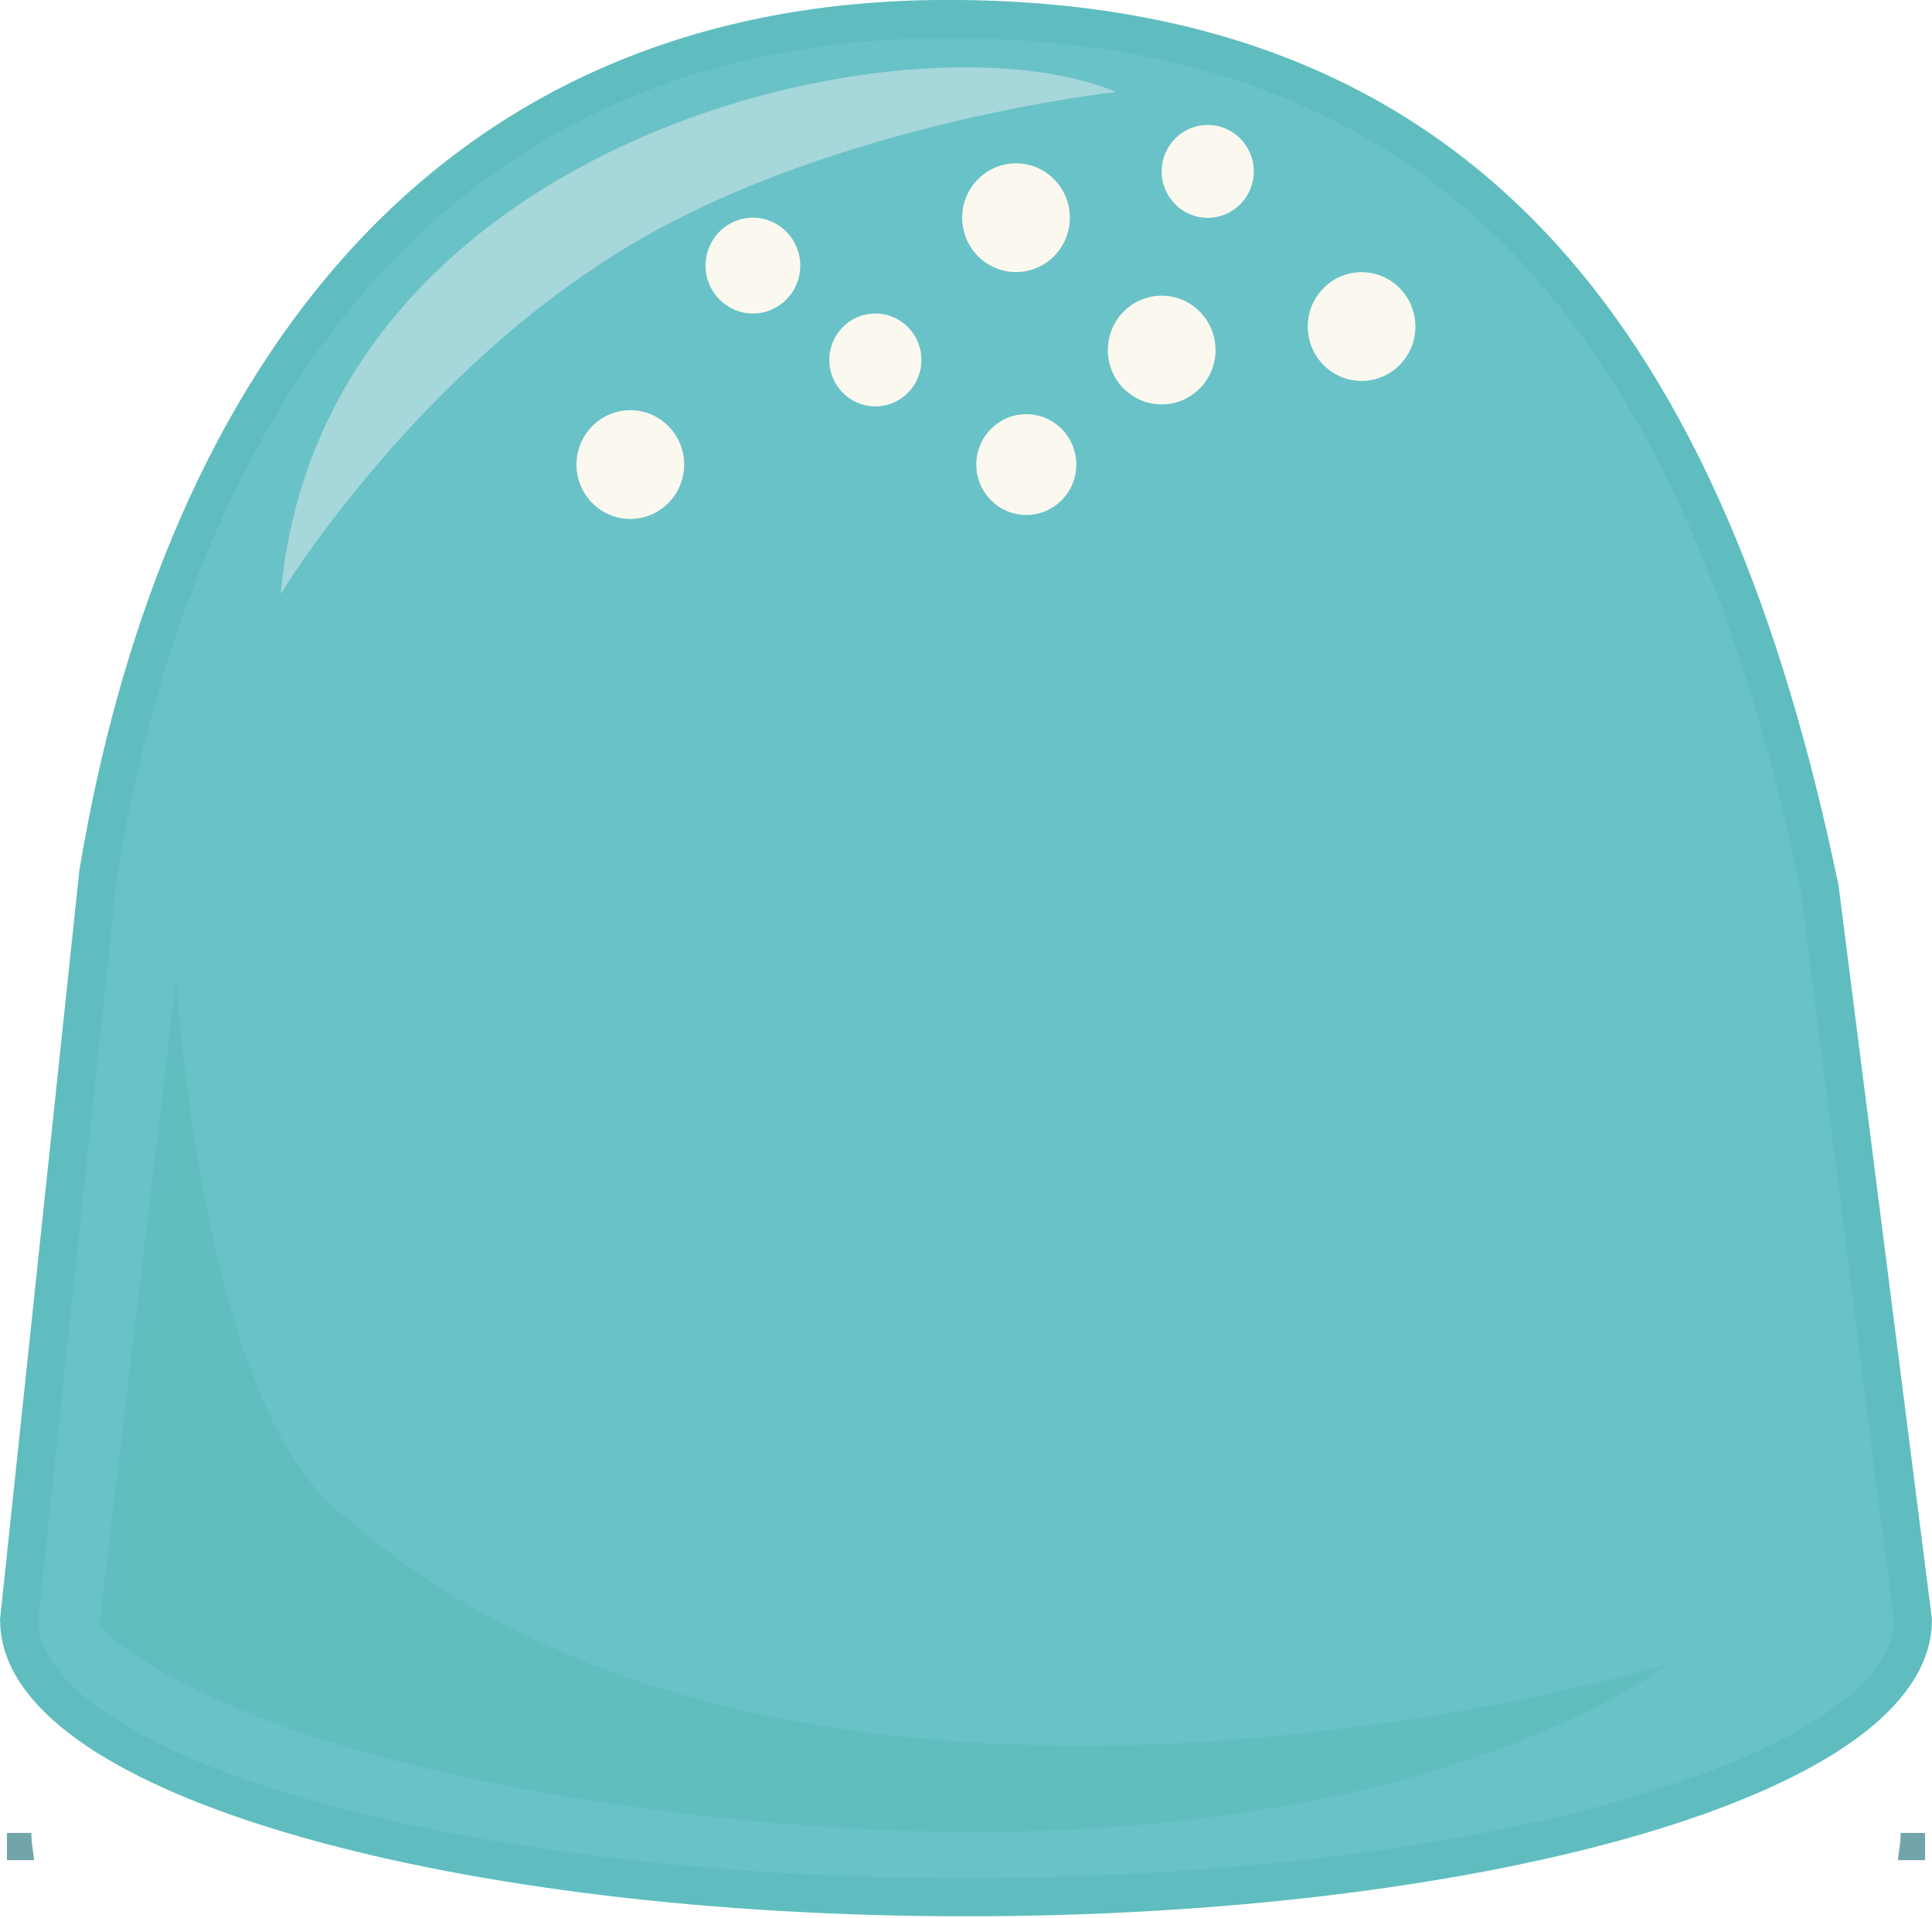
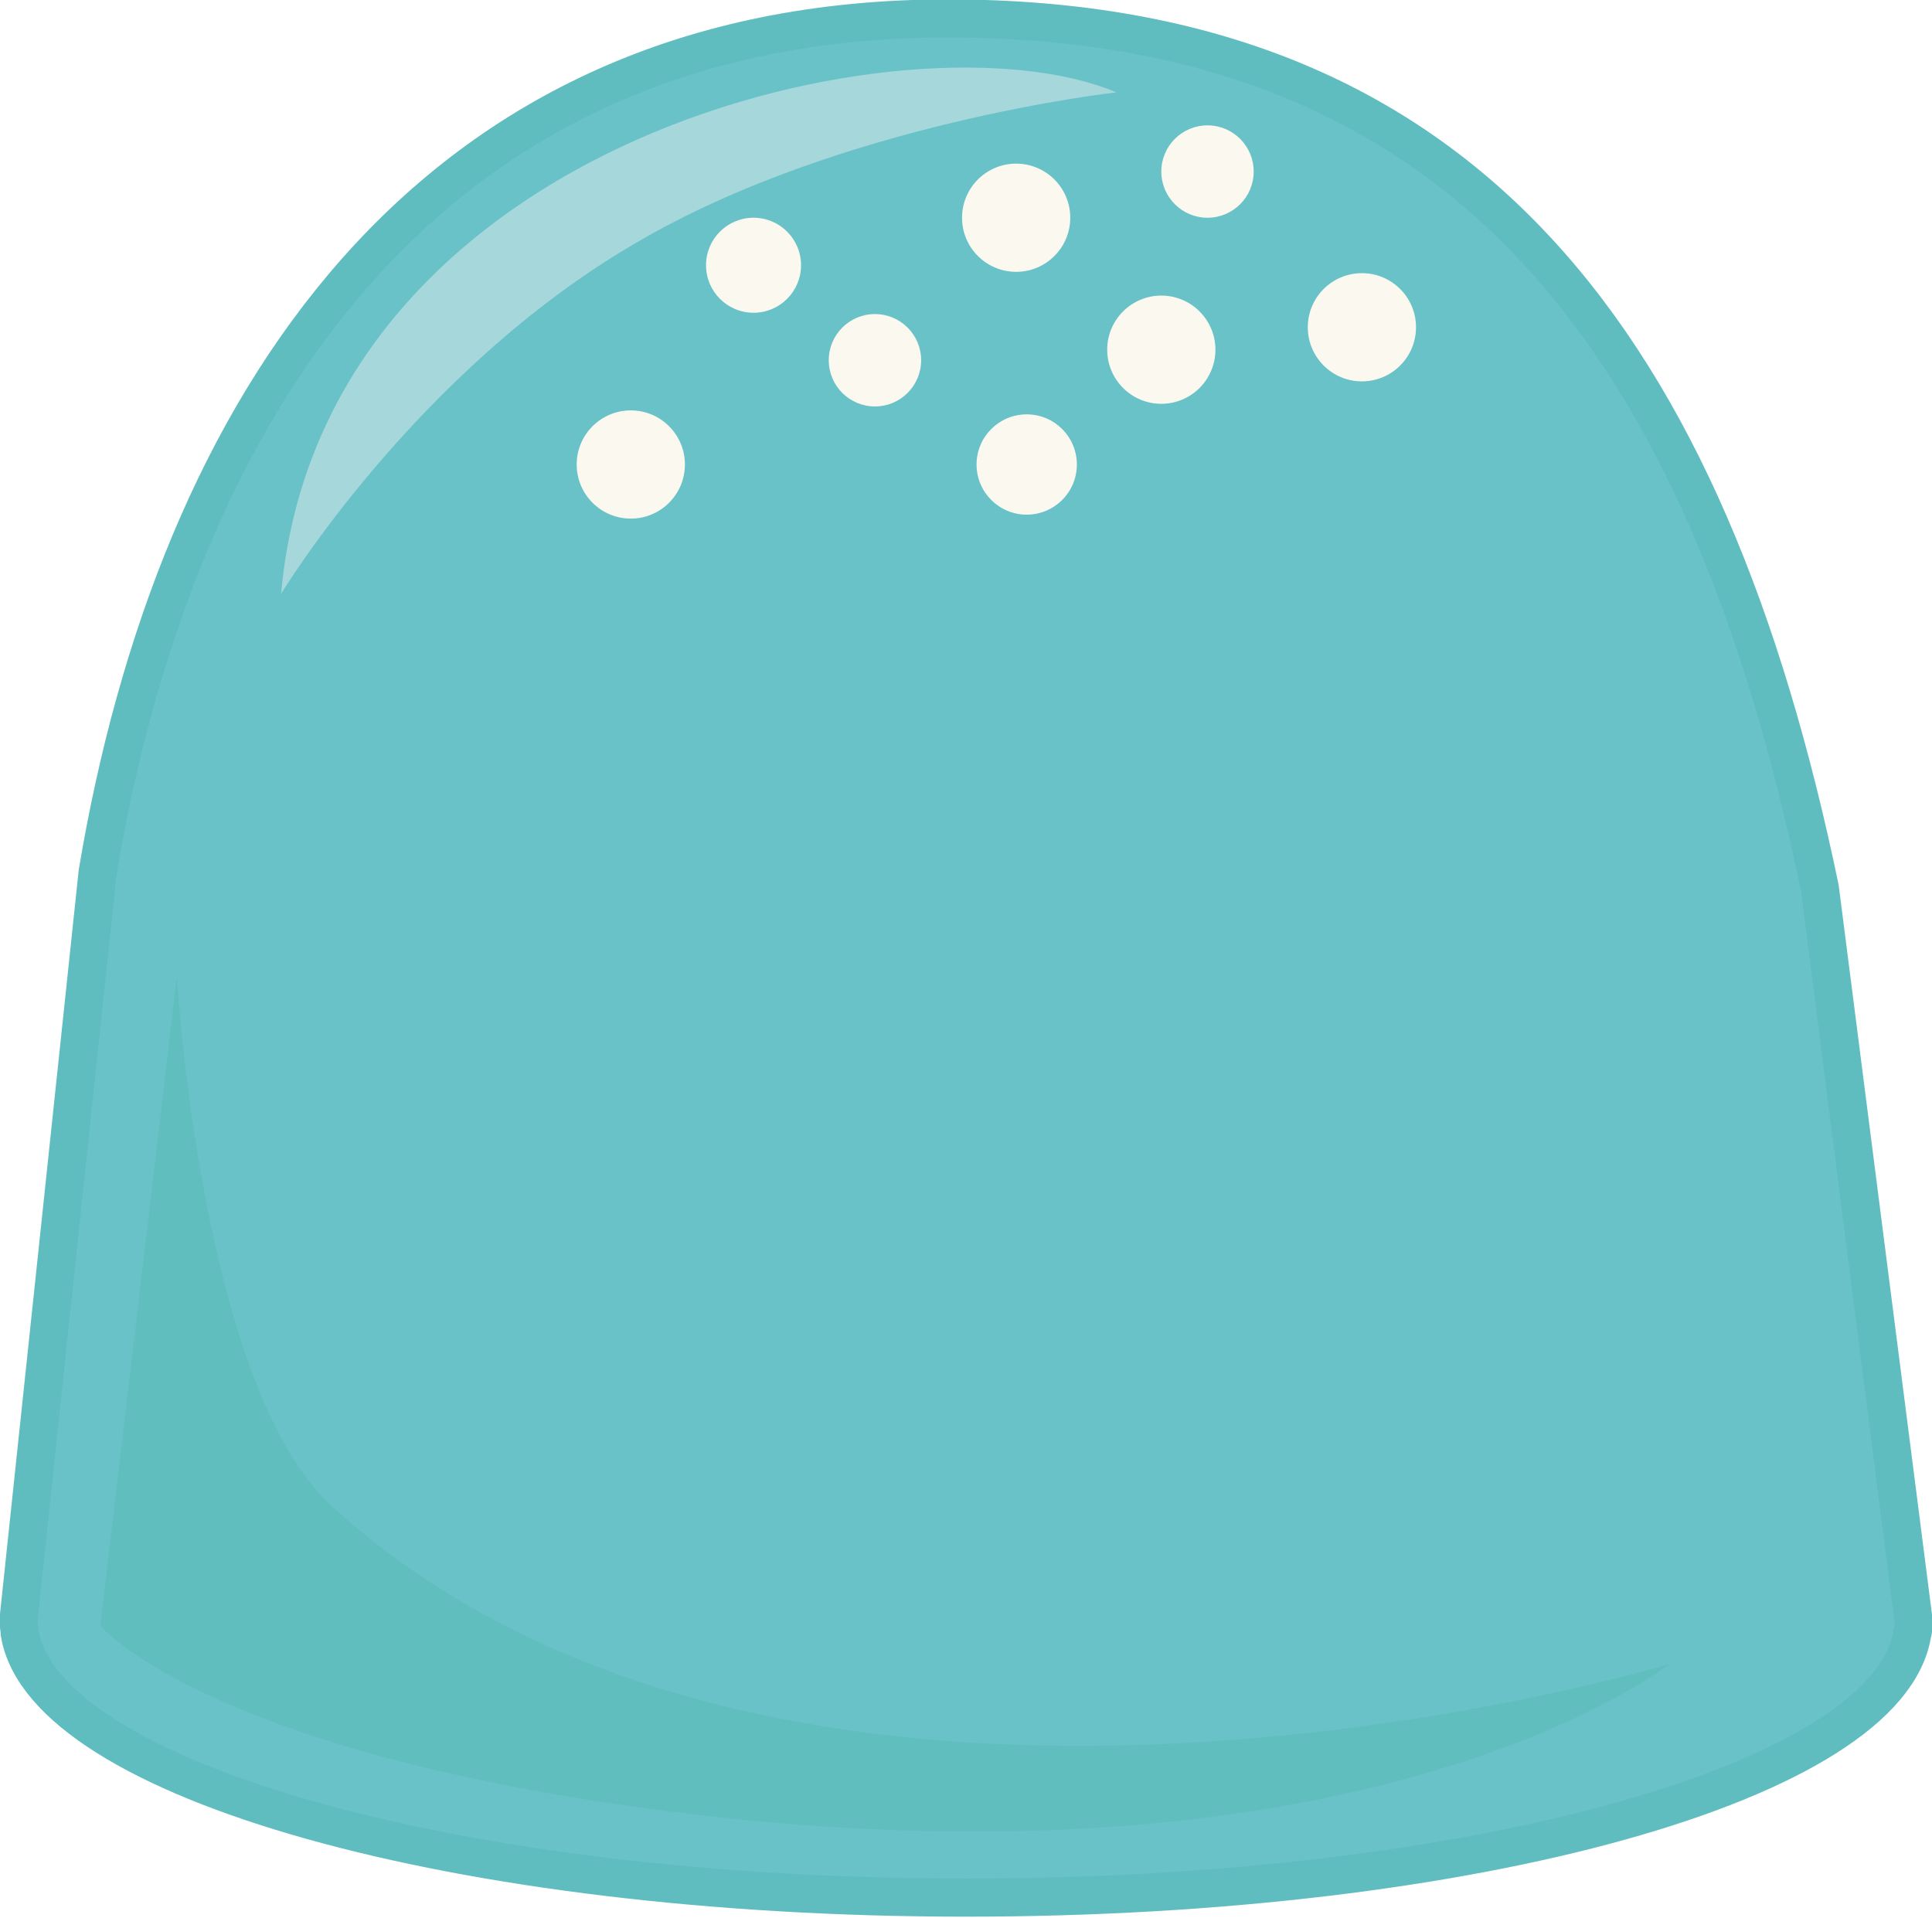
- <svg xmlns="http://www.w3.org/2000/svg" id="Layer_1" data-name="Layer 1" viewBox="0 0 146.42 145.32">
-   <defs>
-     <style>.cls-1,.cls-3{fill:#fbf9ef;}.cls-1{stroke:#72a4a9;stroke-width:1.85px;}.cls-1,.cls-2{stroke-miterlimit:10;}.cls-2{fill:#69c2c8;stroke:#5fbdbf;stroke-width:2.89px;}.cls-4{fill:#a6d7db;}.cls-5{fill:#61bebf;}</style>
-   </defs>
-   <path class="cls-1" d="M3.32,142.78H3.24v-1.14A8.74,8.74,0,0,0,3.32,142.78Z" transform="translate(-1.79 -2.72)" />
-   <path class="cls-1" d="M146.76,141.64v1.14h-.08A8.74,8.74,0,0,0,146.76,141.64Z" transform="translate(-1.79 -2.72)" />
-   <path class="cls-2" d="M146.76,125.51a7.26,7.26,0,0,1-.08,1c-1.83,11.16-33.21,20-71.68,20s-69.85-8.89-71.68-20a7.26,7.26,0,0,1-.08-1l6-56.65c5.87-35.23,24.88-64.7,64.38-64.7s57.58,25,66.08,65.9Z" transform="translate(-1.79 -2.72)" />
-   <ellipse class="cls-3" cx="77.78" cy="35.21" rx="3.79" ry="3.82" />
-   <ellipse class="cls-3" cx="66.34" cy="27.28" rx="3.49" ry="3.52" />
-   <ellipse class="cls-3" cx="77" cy="16.5" rx="4.08" ry="4.12" />
-   <ellipse class="cls-3" cx="88.04" cy="26.53" rx="4.08" ry="4.12" />
-   <ellipse class="cls-3" cx="91.53" cy="12.99" rx="3.49" ry="3.52" />
-   <ellipse class="cls-3" cx="103.19" cy="24.75" rx="4.08" ry="4.12" />
-   <path class="cls-4" d="M23.07,47.72C26.16,13,71,3.22,86.36,9.69c0,0-20.9,2.28-36.39,11.36C33.32,30.82,23.07,47.72,23.07,47.72Z" transform="translate(-1.79 -2.72)" />
-   <path class="cls-5" d="M15.15,76.75,9.3,125.94s8,9.62,43.34,14.11c53.07,6.72,75.56-11.2,75.56-11.2S61.81,148.92,26.83,116.69C16.94,107.57,15.15,76.75,15.15,76.75Z" transform="translate(-1.79 -2.72)" />
-   <ellipse class="cls-3" cx="57.06" cy="20.13" rx="3.59" ry="3.63" />
-   <ellipse class="cls-3" cx="47.77" cy="35.21" rx="4.08" ry="4.12" />
+ <svg xmlns="http://www.w3.org/2000/svg" version="1.1" id="Layer_1" x="0px" y="0px" viewBox="0 0 146.4 145.3" style="enable-background:new 0 0 146.4 145.3;" xml:space="preserve">
+   <style type="text/css">
+ 	.st0{fill:#69C2C8;stroke:#5FBDBF;stroke-width:2.89;stroke-miterlimit:10;}
+ 	.st1{fill:#FBF9EF;}
+ 	.st2{fill:#A6D7DB;}
+ 	.st3{fill:#61BEBF;}
+ </style>
+   <path class="st0" d="M145,122.8c0,0.3,0,0.7-0.1,1c-1.8,11.2-33.2,20-71.7,20s-69.8-8.9-71.7-20c0-0.3-0.1-0.7-0.1-1l6-56.7  C13.3,30.9,32.3,1.4,71.8,1.4s57.6,25,66.1,65.9L145,122.8z" />
+   <ellipse class="st1" cx="77.8" cy="35.2" rx="3.8" ry="3.8" />
+   <ellipse class="st1" cx="66.3" cy="27.3" rx="3.5" ry="3.5" />
+   <ellipse class="st1" cx="77" cy="16.5" rx="4.1" ry="4.1" />
+   <ellipse class="st1" cx="88" cy="26.5" rx="4.1" ry="4.1" />
+   <ellipse class="st1" cx="91.5" cy="13" rx="3.5" ry="3.5" />
+   <ellipse class="st1" cx="103.2" cy="24.8" rx="4.1" ry="4.1" />
+   <path class="st2" d="M21.3,45C24.4,10.3,69.2,0.5,84.6,7c0,0-20.9,2.3-36.4,11.4C31.5,28.1,21.3,45,21.3,45z" />
+   <path class="st3" d="M13.4,74l-5.8,49.2c0,0,8,9.6,43.3,14.1c53.1,6.7,75.6-11.2,75.6-11.2S60,146.2,25,114  C15.2,104.8,13.4,74,13.4,74z" />
+   <ellipse class="st1" cx="57.1" cy="20.1" rx="3.6" ry="3.6" />
+   <ellipse class="st1" cx="47.8" cy="35.2" rx="4.1" ry="4.1" />
</svg>
